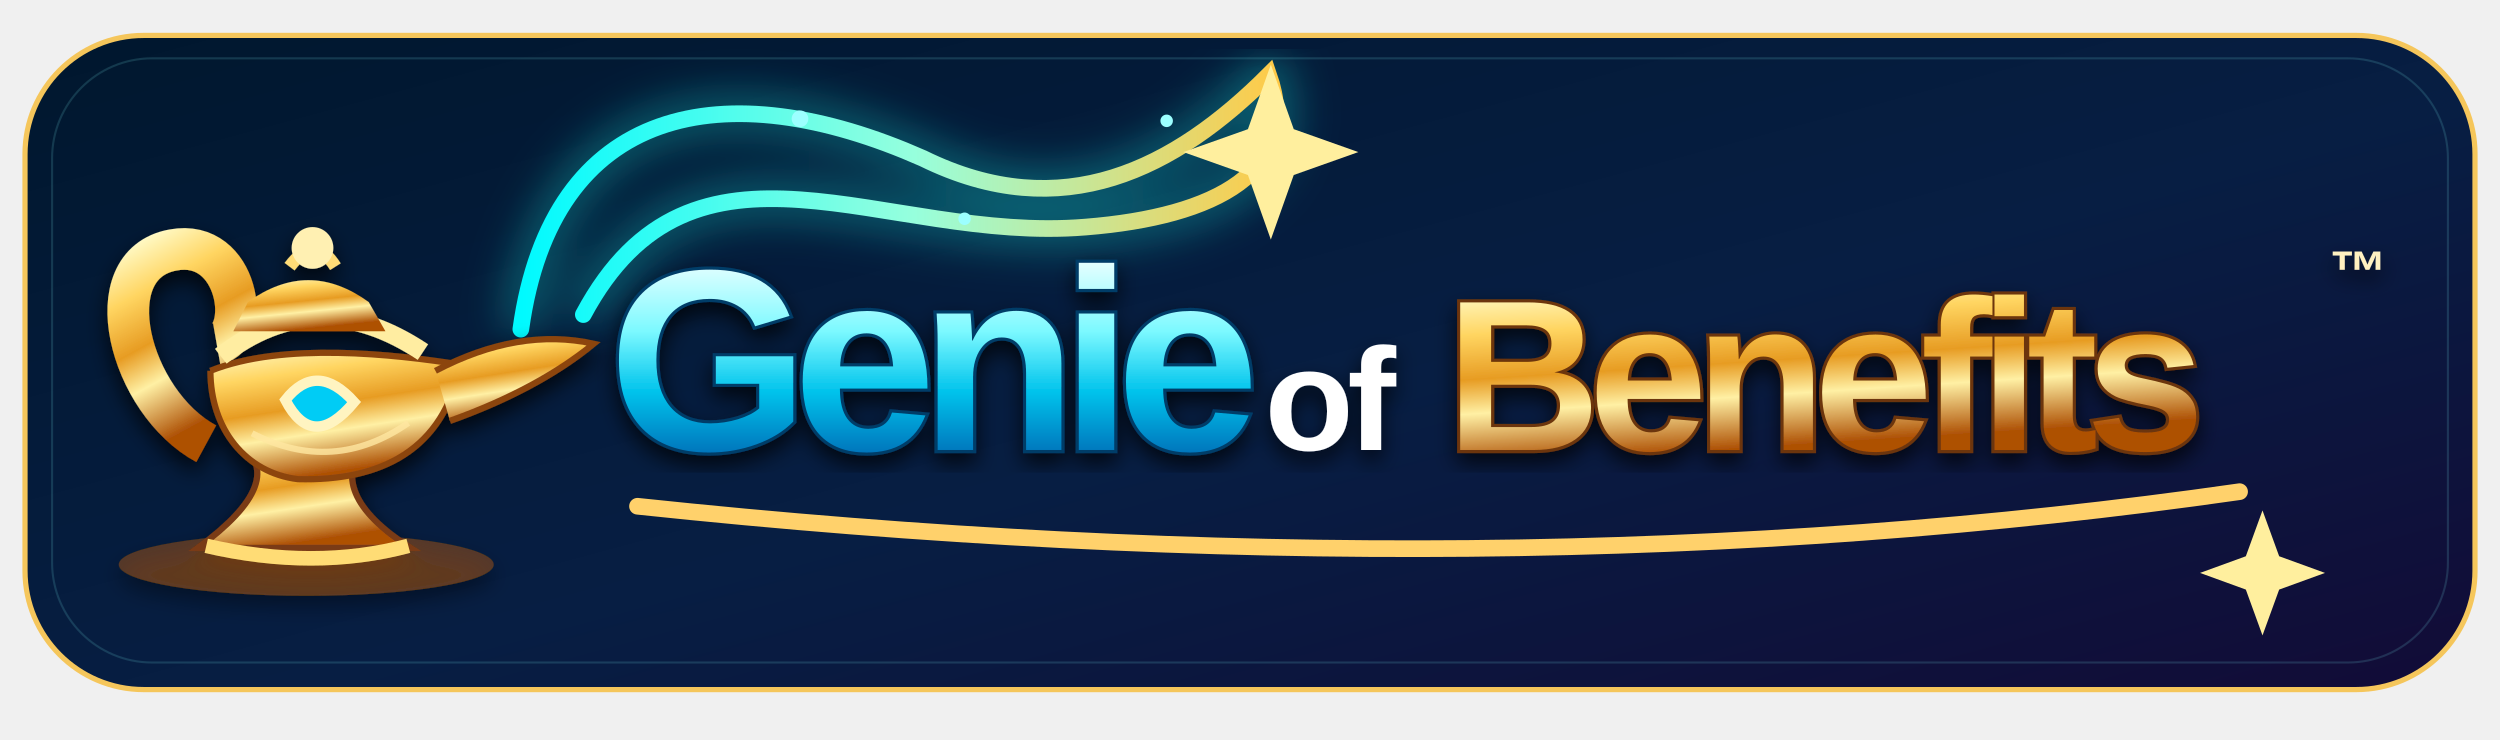
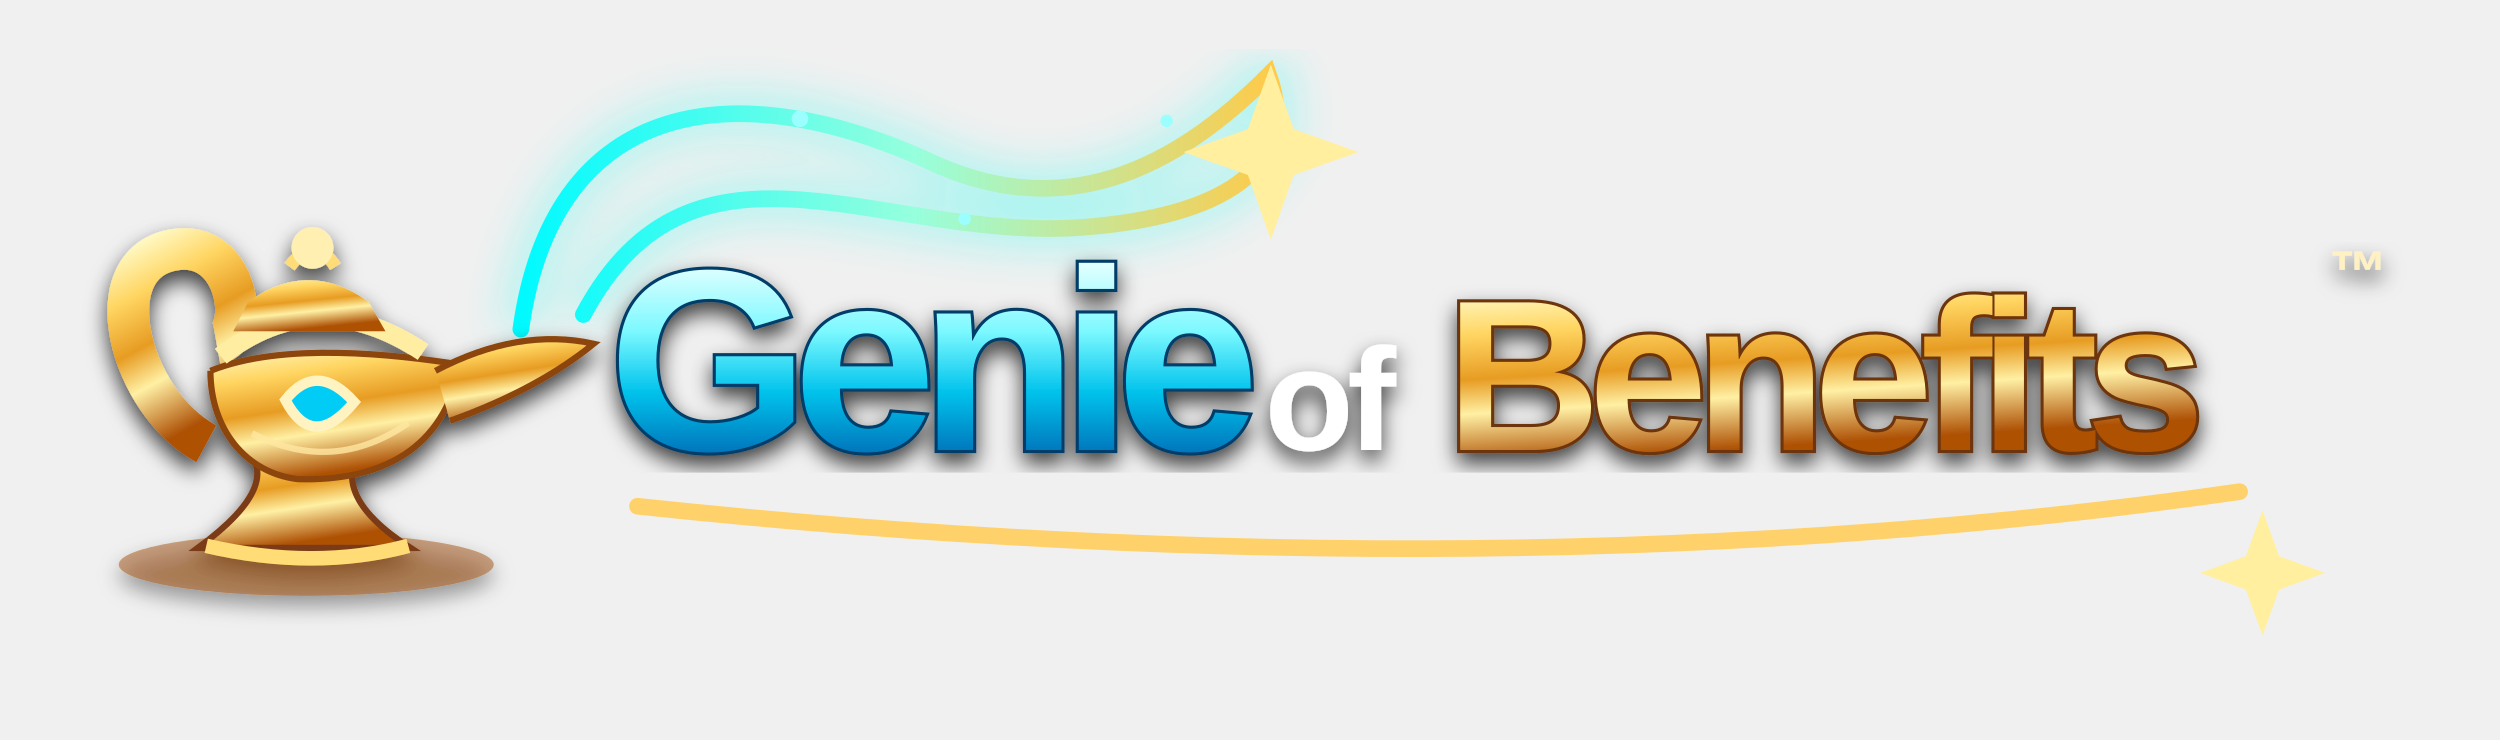
<svg xmlns="http://www.w3.org/2000/svg" viewBox="0 0 1200 355" role="img" aria-label="Genie of Benefits premium gold and turquoise logo">
  <defs>
    <linearGradient id="navy" x2="1" y2="1">
      <stop stop-color="#00172e" />
      <stop offset=".55" stop-color="#071e43" />
      <stop offset="1" stop-color="#120b37" />
    </linearGradient>
    <linearGradient id="gold" x2=".3" y2="1">
      <stop stop-color="#fff8c1" />
      <stop offset=".24" stop-color="#ffd561" />
      <stop offset=".5" stop-color="#e79c23" />
      <stop offset=".7" stop-color="#fff0a4" />
      <stop offset="1" stop-color="#ae5105" />
    </linearGradient>
    <linearGradient id="cyan" x2="0" y2="1">
      <stop stop-color="#e4ffff" />
      <stop offset=".36" stop-color="#7cf9ff" />
      <stop offset=".68" stop-color="#00c3ec" />
      <stop offset="1" stop-color="#0076bc" />
    </linearGradient>
    <linearGradient id="trail">
      <stop stop-color="#00faff" />
      <stop offset=".52" stop-color="#96ffdd" />
      <stop offset="1" stop-color="#ffca48" />
    </linearGradient>
    <filter id="sh">
      <feDropShadow dx="0" dy="5" stdDeviation="5" flood-color="#000" flood-opacity=".75" />
    </filter>
    <filter id="gl">
      <feGaussianBlur stdDeviation="10" />
    </filter>
  </defs>
-   <rect x="12" y="17" width="1176" height="314" rx="57" fill="url(#navy)" stroke="#f5c65b" stroke-width="2.5" />
-   <rect x="25" y="28" width="1150" height="290" rx="48" fill="none" stroke="#7df8f5" opacity=".15" />
  <path d="M250 158 C265 50 348 34 443 76 C510 109 564 81 609 36 C625 82 584 104 521 109 C424 117 333 52 280 151" fill="none" stroke="#19fff1" stroke-width="19" opacity=".3" filter="url(#gl)" />
  <path d="M250 158 C265 50 348 34 443 76 C510 109 564 81 609 36 C625 82 584 104 521 109 C424 117 333 52 280 151" fill="none" stroke="url(#trail)" stroke-width="8" stroke-linecap="round" />
  <g filter="url(#sh)" transform="translate(35 62)">
    <ellipse cx="112" cy="209" rx="90" ry="15" fill="#a0520b" opacity=".5" />
    <path d="M60 201 Q105 168 79 150 L141 150 Q120 174 162 201 Z" fill="url(#gold)" stroke="#7a3a13" stroke-width="3" />
    <path d="M64 151 C27 131 10 65 48 58 C80 52 86 100 69 103" fill="none" stroke="url(#gold)" stroke-width="20" />
    <path d="M66 116 C101 102 154 108 186 113 C178 154 148 169 108 168 C83 165 66 144 66 116" fill="url(#gold)" stroke="#8c450f" stroke-width="3" />
    <path d="M174 116 Q214 95 250 103 Q223 125 181 140" fill="url(#gold)" stroke="#8c450f" stroke-width="3" />
    <path d="M71 109 Q117 73 168 107" fill="none" stroke="#ffeda1" stroke-width="9" />
    <path d="M84 83 Q113 62 142 83 L150 97 H77 Z" fill="url(#gold)" />
    <path d="M104 66 Q116 50 126 66" fill="none" stroke="#ffdc77" stroke-width="6" />
    <circle cx="115" cy="57" r="10" fill="#fff0b2" />
    <path d="M102 130 Q117 111 135 131 Q115 155 102 130Z" fill="#02ccf5" stroke="#fff4c1" stroke-width="5" />
    <path d="M86 146 Q125 166 161 141" stroke="#ffe7a1" stroke-width="3" opacity=".8" fill="none" />
    <path d="M64 200 Q116 212 161 200" fill="none" stroke="#ffdc75" stroke-width="7" />
  </g>
  <g font-family="Arial,Helvetica,sans-serif" font-weight="900" filter="url(#sh)">
    <text x="292" y="216" font-size="124" letter-spacing="-8" stroke="#033c68" stroke-width="3" paint-order="stroke" fill="url(#cyan)">Genie</text>
    <text x="607" y="216" font-size="70" fill="#fff" letter-spacing="-3">of</text>
    <text x="694" y="216" font-size="103" letter-spacing="-6" stroke="#6c3509" stroke-width="3" paint-order="stroke" fill="url(#gold)">Benefits</text>
    <text x="1118" y="140" font-size="28" fill="#fff1c1">™</text>
  </g>
  <path d="M306 243 Q720 287 1075 236" stroke="#ffd16b" stroke-width="8" fill="none" stroke-linecap="round" />
  <path d="M610 31l11 31 31 11-31 11-11 31-11-31-31-11 31-11Z M1086 245l8 22 22 8-22 8-8 22-8-22-22-8 22-8Z" fill="#ffef9e" />
  <g fill="#9cffff">
    <circle cx="384" cy="57" r="4" />
    <circle cx="463" cy="105" r="3" />
    <circle cx="560" cy="58" r="3" />
  </g>
</svg>
